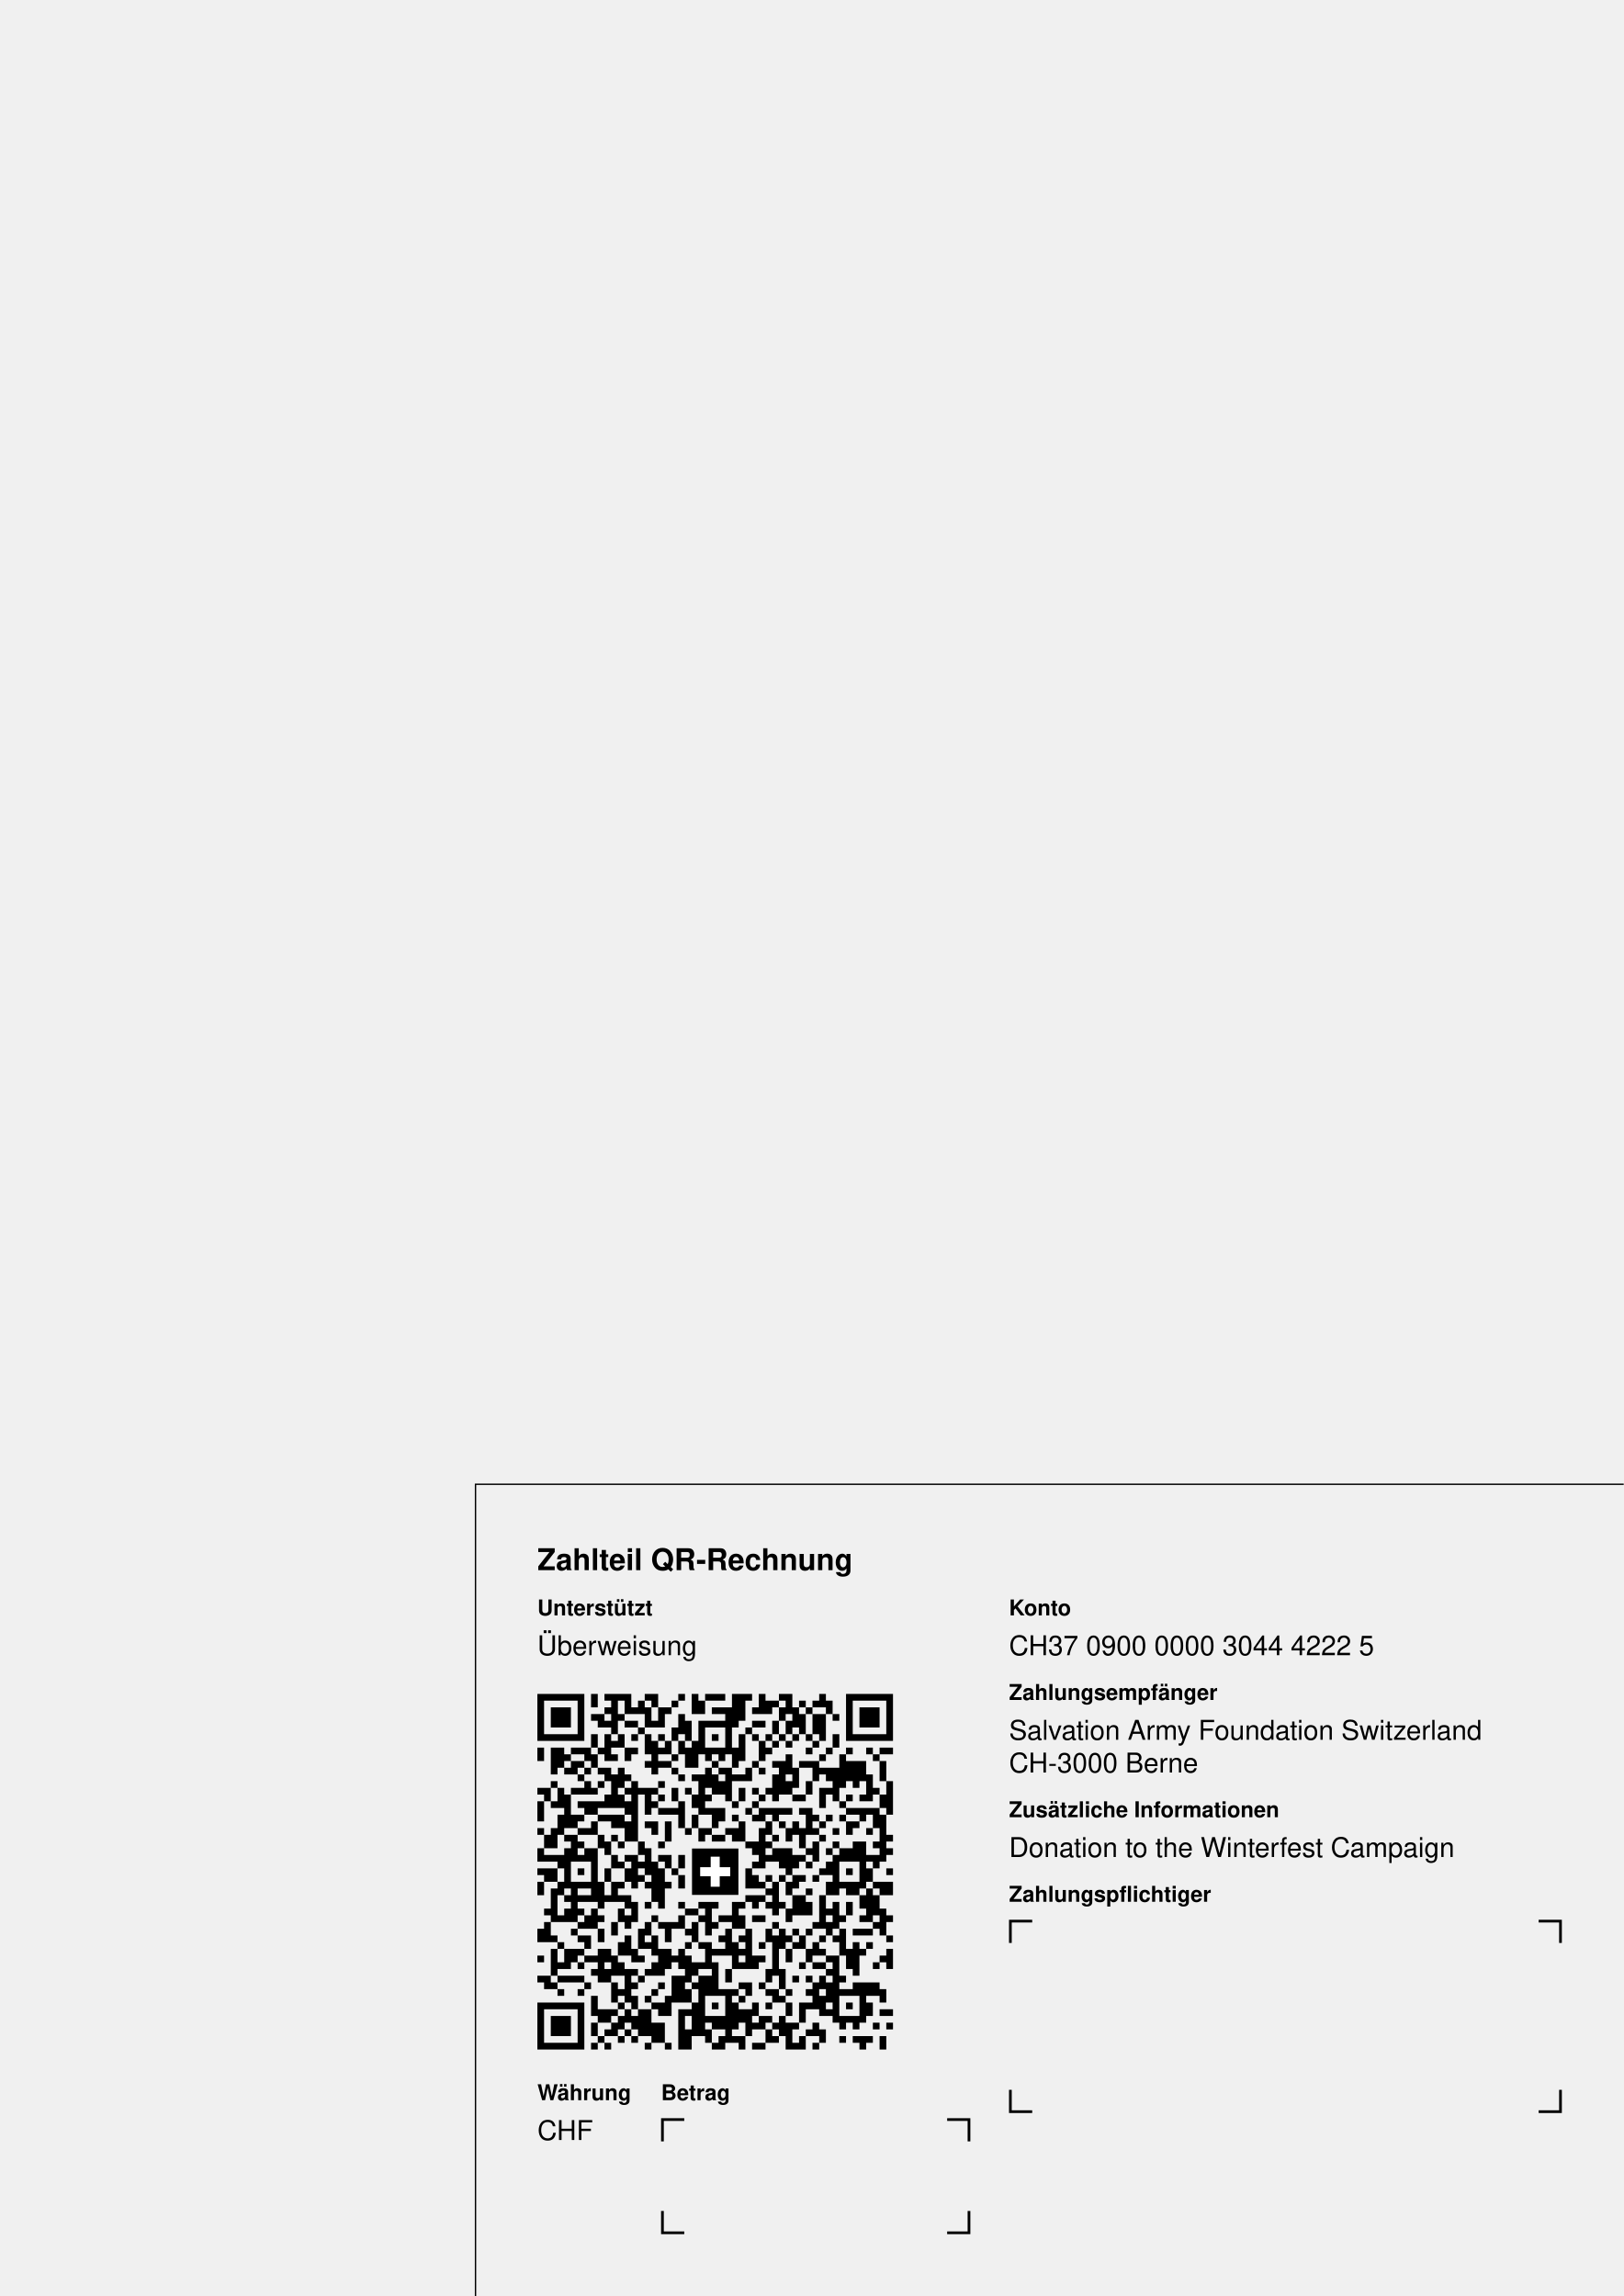
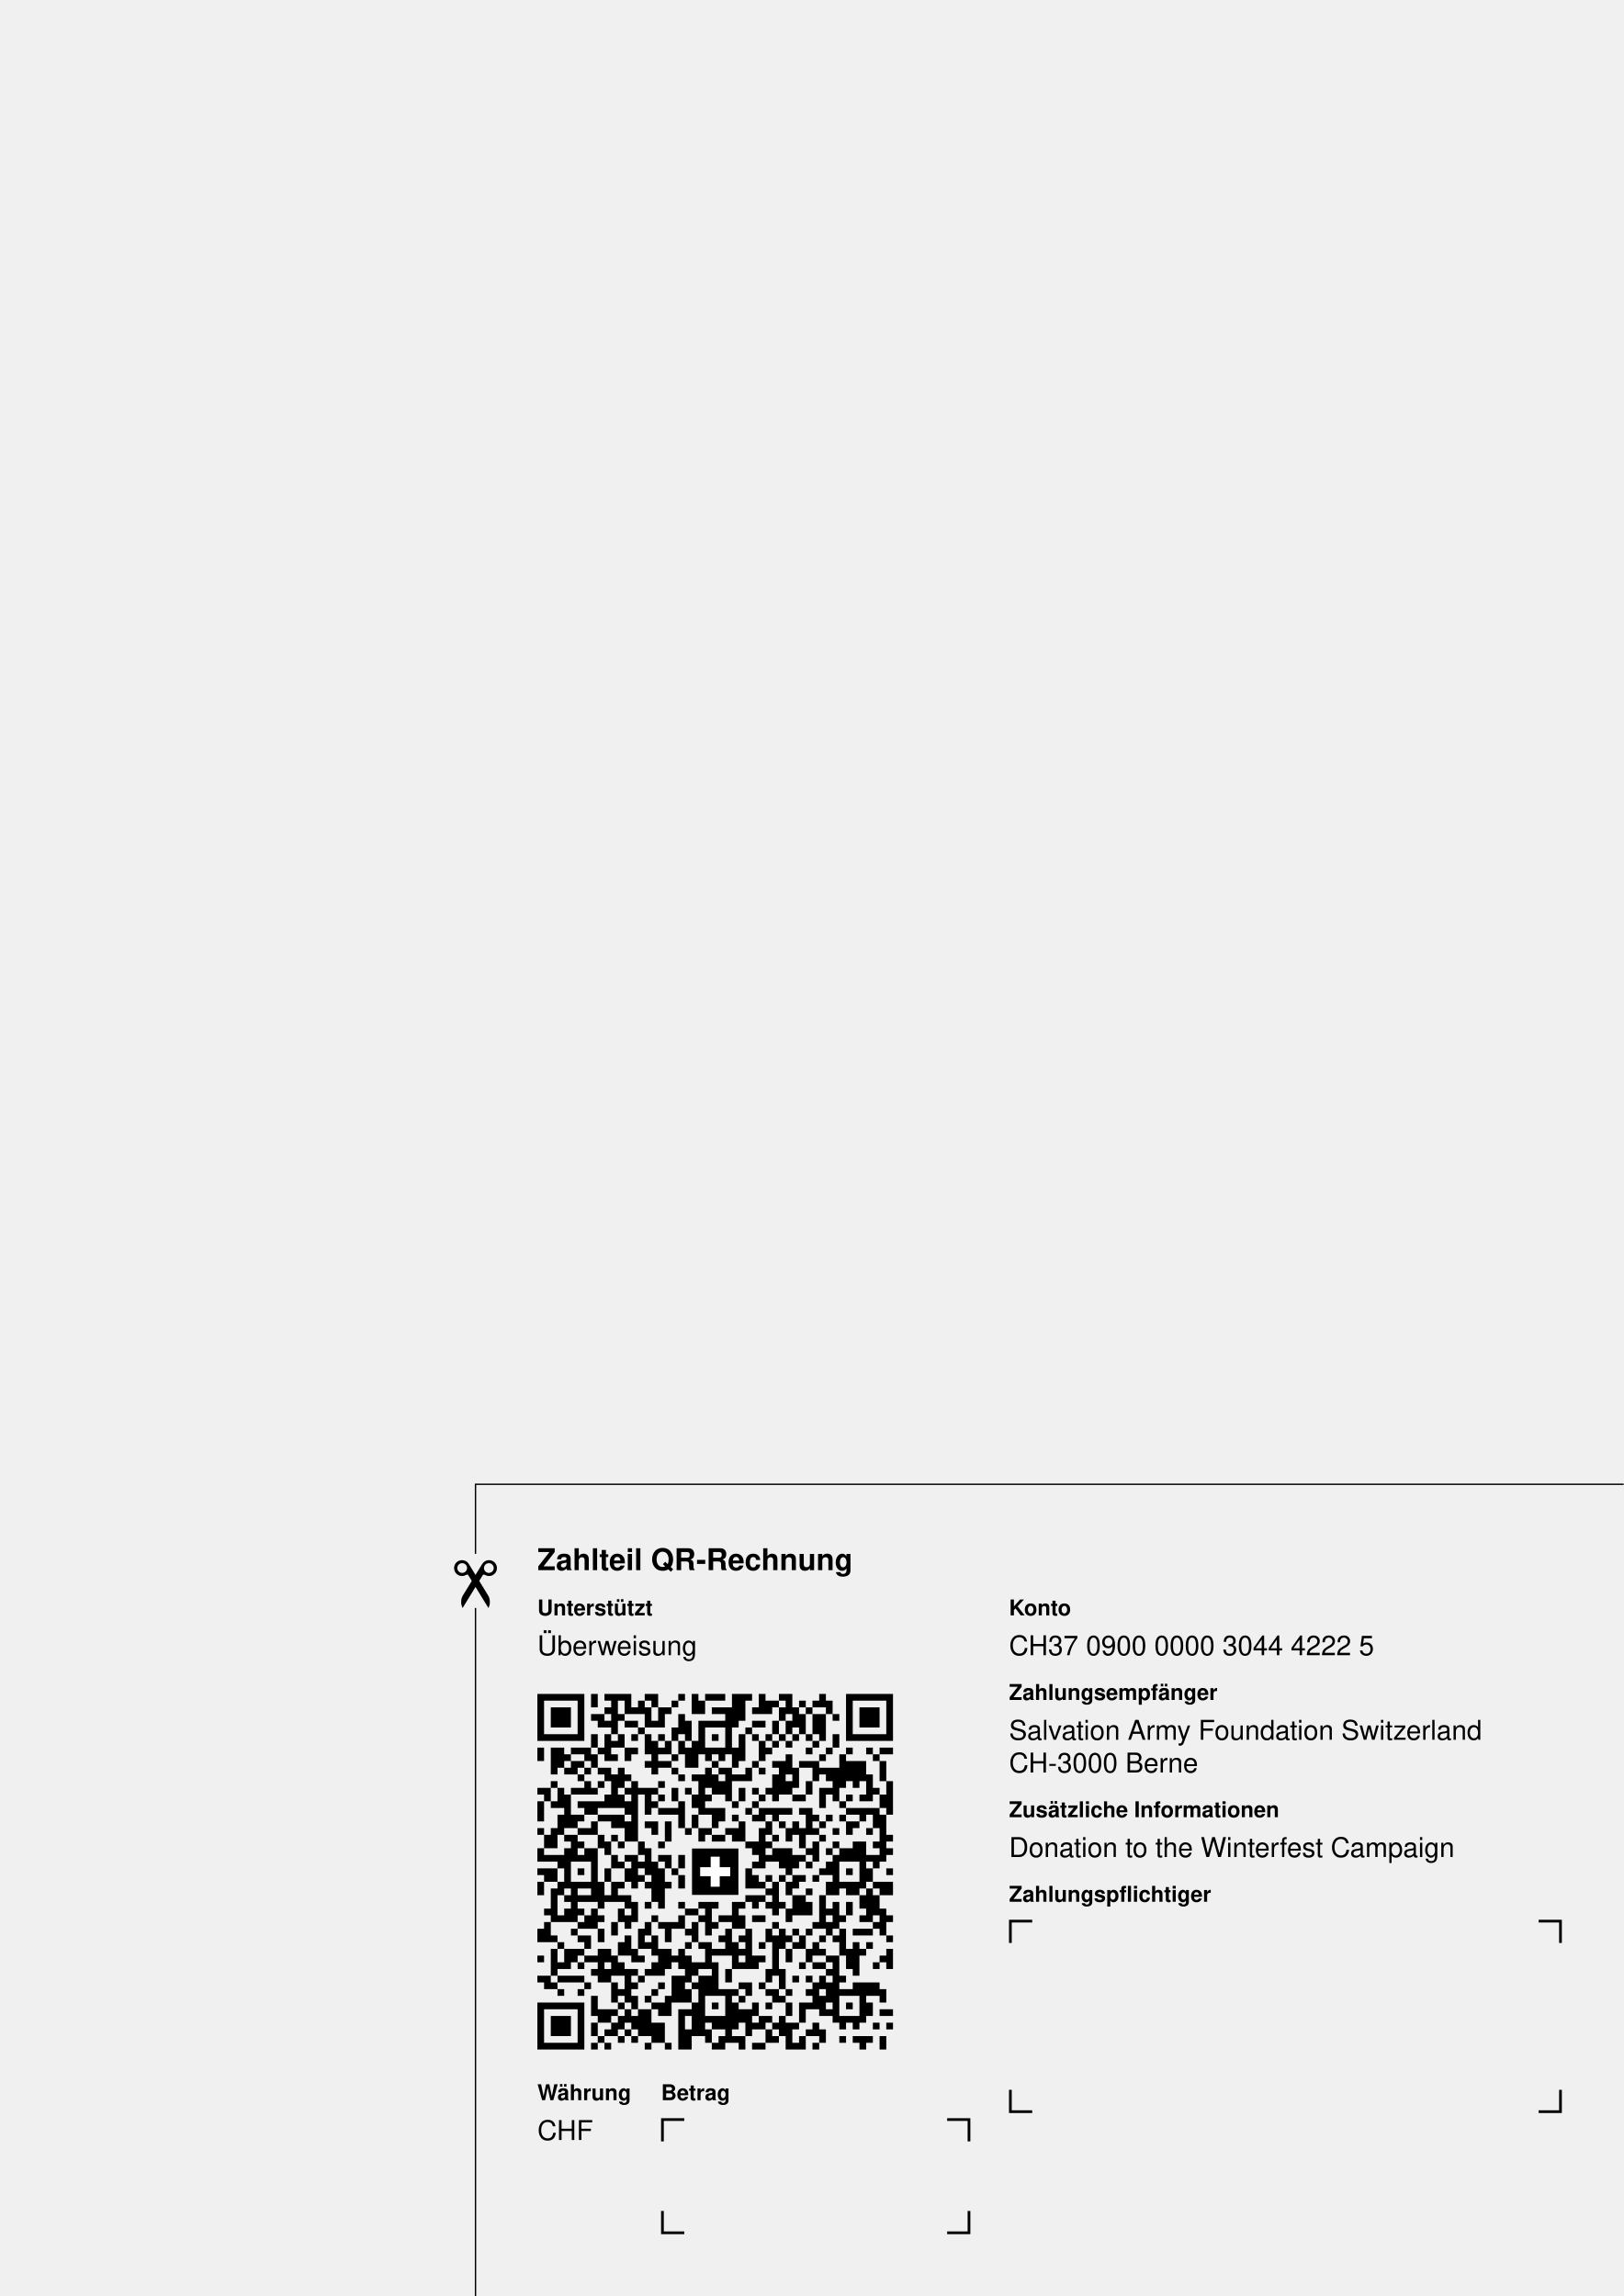
<svg xmlns="http://www.w3.org/2000/svg" width="210mm" height="297mm" version="1.1" viewBox="0 0 595.276 841.89">
  <g font-family="Helvetica,Arial" transform="translate(0 841.89)">
    <g transform="translate(174.331 -0)">
-       <path d="M0,-0l0,-297.638l420.945,0" stroke="#000000" stroke-width="0.5" fill="none" />
+       <path d="M0,-0l0,-252.283m0,-19.843l0,-25.512l420.945,0" stroke="#000000" stroke-width="0.5" fill="none" />
+     </g>
+     <g transform="translate(168.038 -252.283) scale(0.013)">
+       <path d="M131.754,-359.388c-33.041,54.539,-52.384,110.154,-52.384,192.144c0,62.702,15.27,120.654,41.122,167.596l567.598,-926.232c10.25,-16.724,34.279,-23.091,63.969,-5.805c33.06,19.242,71.495,30.268,112.507,30.268 c123.676,0,223.937,-100.261,223.937,-223.937c0,-123.676,-100.261,-223.937,-223.937,-223.937c-76.348,0,-143.773,38.208,-184.195,96.548l-548.617,893.353zm728.561,-904.861c75.929,0,137.48,61.551,137.48,137.48 c0,75.929,-61.551,137.48,-137.48,137.48c-75.929,0,-137.48,-61.551,-137.48,-137.48c0,-75.929,61.551,-137.48,137.48,-137.48z" fill="#000000" />
+     </g>
+     <g transform="translate(180.624 -252.283) scale(-0.013 0.013)">
+       <path d="M131.754,-359.388c-33.041,54.539,-52.384,110.154,-52.384,192.144c0,62.702,15.27,120.654,41.122,167.596l567.598,-926.232c10.25,-16.724,34.279,-23.091,63.969,-5.805c33.06,19.242,71.495,30.268,112.507,30.268 c123.676,0,223.937,-100.261,223.937,-223.937c0,-123.676,-100.261,-223.937,-223.937,-223.937c-76.348,0,-143.773,38.208,-184.195,96.548l-548.617,893.353zm728.561,-904.861c75.929,0,137.48,61.551,137.48,137.48 c0,75.929,-61.551,137.48,-137.48,137.48c-75.929,0,-137.48,-61.551,-137.48,-137.48c0,-75.929,61.551,-137.48,137.48,-137.48z" fill="#000000" />
    </g>
    <g transform="translate(197.008 -0)">
      <text x="0" y="-266.161" font-size="11" font-weight="bold">Zahlteil QR-Rechnung</text>
      <text x="0" y="-249.561" font-size="8" font-weight="bold">Unterstützt</text>
      <text x="0" y="-234.961" font-size="10">Überweisung</text>
      <text x="0" y="-71.797" font-size="8" font-weight="bold">Währung</text>
      <text x="0" y="-57.197" font-size="10">CHF</text>
    </g>
    <g transform="translate(242.362 -0)">
      <text x="0" y="-71.797" font-size="8" font-weight="bold">Betrag</text>
      <path d="M0.5,-31.181l0,8.004l8.004,0m96.378,0l8.004,0l0,-8.004m0,-25.512l0,-8.004l-8.004,0m-96.378,0l-8.004,0l0,8.004" stroke="#000000" fill="none" />
    </g>
    <g transform="translate(197.008 -90.382) scale(2.46)">
      <path d="M0,-53h7v1h-7zm8,0h1v2h-1zm2,0h4v1h-4zm6,0h2v1h-2zm5,0h1v1h-1zm2,0h1v3h-1z m2,0h3v1h-3zm4,0h2v4h-2zm2,0h1v1h-1zm2,0h1v3h-1zm3,0h2v1h-2zm6,0h1v2h-1z m4,0h7v1h-7zm-46,1h1v6h-1zm6,0h1v6h-1zm5,0h1v5h-1zm2,0h1v2h-1zm2,0h1v2h-1z m2,0h1v1h-1zm3,0h1v1h-1zm4,0h1v2h-1zm10,0h2v1h-2zm3,0h1v2h-1zm2,0h1v1h-1z m2,0h1v1h-1zm2,0h1v2h-1zm3,-0h1v6h-1zm6,0h1v6h-1zm-50,1h3v3h-3zm8,0h1v1h-1z m4,0h1v1h-1zm2,0h1v3h-1zm2,0h1v3h-1zm1,0h1v1h-1zm7,0h3v1h-3zm6,0h1v1h-1z m2,0h1v1h-1zm2,0h1v2h-1zm2,0h1v3h-1zm2,0h1v1h-1zm8,0h3v3h-3zm-40,1h2v1h-2z m4,0h1v1h-1zm9,-0h1v3h-1zm7,0h1v6h-1zm11,-0h1v3h-1zm2,0h2v3h-2zm3,0h1v1h-1z m-35,1h2v1h-2zm4,0h2v1h-2zm4,0h1v1h-1zm5,-0h1v3h-1zm2,0h1v5h-1zm1,0h3v1h-3z m4,0h1v1h-1zm3,0h2v1h-2zm3,-0h1v2h-1zm2,0h1v2h-1zm-22,1h1v1h-1zm5,0h1v2h-1z m11,0h1v1h-1zm-30,1h5v1h-5zm7,0h1v2h-1zm2,0h1v4h-1zm2,0h1v2h-1zm2,-0h1v1h-1z m2,0h1v3h-1zm2,-0h1v1h-1zm8,0h1v1h-1zm4,0h1v4h-1zm2,-0h1v1h-1zm2,0h1v1h-1z m2,0h1v1h-1zm2,0h1v1h-1zm2,0h1v1h-1zm2,0h1v1h-1zm2,0h1v2h-1zm3,-0h5v1h-5z m-36,1h1v1h-1zm6,0h1v5h-1zm2,0h1v2h-1zm2,0h1v2h-1zm2,0h1v4h-1zm10,0h1v3h-1z m2,0h1v1h-1zm2,0h1v1h-1zm4,0h1v1h-1zm-41,1h1v2h-1zm2,0h2v3h-2zm3,0h3v1h-3z m4,0h1v1h-1zm4,0h2v1h-2zm5,0h1v1h-1zm4,0h1v3h-1zm3,0h3v1h-3zm4,0h1v3h-1z m5,0h1v1h-1zm6,0h1v1h-1zm3,0h1v1h-1zm3,0h1v1h-1zm3,0h1v1h-1zm2,0h2v1h-2z m-47,1h1v1h-1zm3,0h2v1h-2zm4,0h1v1h-1zm2,0h1v1h-1zm7,0h1v1h-1zm5,0h1v1h-1z m2,0h1v1h-1zm10,0h1v3h-1zm5,0h1v1h-1zm3,-0h1v5h-1zm5,0h1v1h-1zm-45,1h2v1h-2z m3,0h1v1h-1zm8,0h1v1h-1zm2,0h2v1h-2zm8,0h1v1h-1zm6,0h1v1h-1zm3,0h2v1h-2z m4,0h3v1h-3zm7,-0h3v3h-3zm5,0h1v3h-1zm-49,1h1v1h-1zm2,0h2v1h-2zm3,0h1v1h-1z m2,0h2v1h-2zm3,-0h1v3h-1zm8,0h1v1h-1zm5,-0h1v3h-1zm2,0h2v1h-2zm4,-0h1v2h-1z m2,0h1v1h-1zm3,-0h1v4h-1zm2,0h1v3h-1zm3,0h4v1h-4zm-35,1h1v1h-1zm4,0h2v1h-2z m3,0h1v1h-1zm8,0h1v1h-1zm2,0h2v1h-2zm3,0h1v3h-1zm2,0h1v4h-1zm1,0h2v1h-2z m6,0h1v4h-1zm6,0h1v1h-1zm2,0h2v1h-2zm6,0h1v4h-1zm-47,1h1v1h-1zm5,0h1v2h-1z m2,0h1v1h-1zm2,0h1v4h-1zm3,0h1v9h-1zm4,0h1v1h-1zm6,0h1v5h-1zm3,0h1v2h-1z m10,0h1v2h-1zm3,0h1v2h-1zm4,0h1v3h-1zm3,0h1v1h-1zm5,0h1v5h-1zm-52,1h2v1h-2z m3,0h1v3h-1zm2,0h2v1h-2zm3,0h1v1h-1zm5,0h1v1h-1zm2,0h3v1h-3zm5,0h1v2h-1z m2,0h1v1h-1zm8,0h1v2h-1zm2,0h1v1h-1zm2,0h1v1h-1zm8,0h1v3h-1zm1,0h1v1h-1z m7,0h1v1h-1zm-49,1h1v1h-1zm3,0h1v5h-1zm6,0h1v2h-1zm2,0h1v2h-1zm4,0h1v3h-1z m2,0h1v1h-1zm5,0h1v2h-1zm2,0h1v1h-1zm8,0h1v1h-1zm5,0h2v1h-2zm8,0h1v1h-1z m2,0h1v1h-1zm3,0h1v2h-1zm-51,1h1v3h-1zm2,0h1v1h-1zm4,0h4v1h-4zm7,0h1v2h-1z m4,0h1v1h-1zm4,0h1v4h-1zm8,0h1v1h-1zm3,0h1v1h-1zm13,0h1v1h-1zm-38,1h2v1h-2z m11,0h3v1h-3zm7,0h3v1h-3zm6,0h1v1h-1zm2,0h5v1h-5zm6,0h2v1h-2zm7,0h5v1h-5z m-43,1h1v3h-1zm2,0h2v1h-2zm4,0h4v1h-4zm14,0h1v2h-1zm3,0h2v1h-2zm3,0h1v1h-1z m3,0h2v1h-2zm3,0h1v1h-1zm5,0h1v3h-1zm1,0h1v1h-1zm2,0h1v1h-1zm2,0h1v1h-1z m3,0h1v1h-1zm2,0h2v2h-2zm-45,1h1v1h-1zm3,0h1v2h-1zm3,0h3v1h-3zm5,0h2v1h-2z m3,0h1v3h-1zm7,0h1v1h-1zm4,0h1v3h-1zm4,0h1v2h-1zm2,0h1v1h-1zm2,0h1v2h-1z m4,0h1v1h-1zm4,0h2v1h-2zm-46,1h1v1h-1zm2,0h1v3h-1zm4,0h2v1h-2zm7,0h1v2h-1z m4,0h1v1h-1zm5,0h1v1h-1zm2,0h2v1h-2zm4,0h2v1h-2zm5,0h1v6h-1zm4,0h1v2h-1z m2,0h1v3h-1zm2,0h1v1h-1zm3,0h1v1h-1zm2,0h1v1h-1zm3,0h1v1h-1zm2,0h1v5h-1z m-50,1h1v2h-1zm3,0h2v1h-2zm5,0h1v2h-1zm2,0h1v1h-1zm13,0h1v1h-1zm2,0h2v1h-2z m3,0h1v1h-1zm6,0h1v1h-1zm7,0h1v1h-1zm10,0h1v1h-1zm-47,1h1v3h-1zm1,0h1v1h-1z m4,0h1v2h-1zm2,0h1v1h-1zm3,0h1v2h-1zm3,0h1v1h-1zm13,0h2v1h-2zm3,0h1v1h-1z m7,0h1v3h-1zm3,0h1v1h-1zm3,0h2v3h-2zm3,0h1v1h-1zm-50,1h1v2h-1zm4,0h1v6h-1z m3,0h2v2h-2zm9,0h1v4h-1zm16,0h1v1h-1zm3,0h3v2h-3zm5,0h1v1h-1zm3,0h1v1h-1z m2,0h2v2h-2zm7,0h1v1h-1zm-51,1h3v1h-3zm5,0h1v1h-1zm5,0h1v2h-1zm2,0h2v1h-2z m5,0h2v1h-2zm3,0h1v2h-1zm13,0h1v1h-1zm4,0h2v1h-2zm6,0h1v6h-1zm5,0h2v1h-2z m-46,1h1v1h-1zm5,0h1v6h-1zm4,0h1v1h-1zm2,0h1v4h-1zm1,0h1v1h-1zm2,0h1v6h-1z m2,0h1v1h-1zm13,0h1v1h-1zm4,0h3v1h-3zm4,0h1v1h-1zm3,0h1v2h-1zm5,0h1v4h-1z m2,0h1v1h-1zm-50,1h3v1h-3zm6,0h1v1h-1zm4,0h1v2h-1zm3,0h1v2h-1zm5,0h1v6h-1z m2,0h1v1h-1zm11,0h1v3h-1zm6,0h1v1h-1zm5,0h1v1h-1zm4,0h1v1h-1zm3,0h1v2h-1z m3,0h1v1h-1zm-51,1h2v1h-2zm14,0h1v1h-1zm6,0h1v2h-1zm11,0h1v2h-1zm2,0h1v1h-1z m2,0h1v1h-1zm2,0h2v1h-2zm3,0h1v1h-1zm-41,1h1v2h-1zm3,0h1v2h-1zm2,0h1v6h-1z m1,0h2v1h-2zm3,0h1v4h-1zm2,0h1v3h-1zm1,0h1v1h-1zm4,0h1v1h-1zm3,0h1v1h-1z m14,0h1v1h-1zm2,-0h1v5h-1zm2,0h2v1h-2zm6,-0h1v2h-1zm2,0h3v1h-3zm5,0h3v1h-3z m-48,1h1v5h-1zm32,0h1v1h-1zm3,0h1v1h-1zm3,0h1v1h-1zm6,0h2v1h-2zm3,0h1v5h-1z m2,0h2v1h-2zm-47,1h1v1h-1zm2,0h2v1h-2zm4,0h1v1h-1zm2,0h2v1h-2zm19,0h3v1h-3z m7,-0h2v3h-2zm4,0h1v5h-1zm6,0h1v2h-1zm2,-0h1v3h-1zm-37,1h2v1h-2zm3,0h1v1h-1z m5,0h1v1h-1zm3,0h3v1h-3zm5,-0h1v4h-1zm1,0h1v1h-1zm2,0h1v1h-1zm2,0h1v1h-1z m2,0h1v1h-1zm4,-0h1v2h-1zm4,0h1v4h-1zm2,0h1v2h-1zm-45,1h1v1h-1zm3,0h1v2h-1z m2,0h1v1h-1zm2,0h1v3h-1zm4,0h1v2h-1zm2,0h1v2h-1zm8,0h2v1h-2zm3,0h1v4h-1z m12,0h1v2h-1zm6,0h1v1h-1zm8,0h1v4h-1zm-48,1h1v1h-1zm4,0h1v2h-1zm2,0h1v1h-1z m4,0h1v2h-1zm4,0h1v1h-1zm4,0h1v2h-1zm3,0h1v1h-1zm3,0h2v1h-2zm3,0h1v2h-1z m2,0h2v1h-2zm13,0h1v1h-1zm3,0h1v1h-1zm4,0h1v1h-1zm-51,1h1v3h-1zm5,0h1v1h-1z m5,0h1v2h-1zm5,0h1v2h-1zm2,0h3v1h-3zm5,0h1v3h-1zm3,0h1v1h-1zm9,0h1v1h-1z m6,0h1v1h-1zm2,0h1v2h-1zm7,0h1v1h-1zm-50,1h1v2h-1zm5,0h1v1h-1zm4,0h1v2h-1z m6,0h1v3h-1zm4,0h1v2h-1zm3,0h1v1h-1zm6,0h1v4h-1zm3,0h1v6h-1zm3,-0h1v2h-1z m2,0h1v3h-1zm2,0h1v1h-1zm2,0h1v1h-1zm5,0h1v4h-1zm2,0h3v1h-3zm-45,1h1v1h-1z m4,0h2v1h-2zm7,0h1v3h-1zm4,0h1v3h-1zm10,0h1v1h-1zm3,0h1v1h-1zm5,0h1v6h-1z m2,0h1v1h-1zm2,0h1v2h-1zm3,0h1v1h-1zm2,0h1v1h-1zm8,0h1v1h-1zm-49,1h1v1h-1z m4,0h1v1h-1zm5,0h1v2h-1zm4,0h1v1h-1zm6,0h1v1h-1zm2,0h2v1h-2zm5,0h1v4h-1z m4,0h1v1h-1zm5,0h1v1h-1zm3,0h1v2h-1zm6,0h1v5h-1zm2,0h1v1h-1zm-47,1h1v4h-1z m2,0h2v2h-2zm2,0h1v1h-1zm3,0h1v5h-1zm1,0h1v2h-1zm4,0h1v2h-1zm4,0h2v3h-2z m3,0h1v3h-1zm4,0h3v1h-3zm5,0h1v1h-1zm7,0h1v2h-1zm3,0h1v2h-1zm2,0h1v1h-1z m4,0h1v3h-1zm2,0h1v1h-1zm4,0h1v3h-1zm-52,1h1v1h-1zm7,0h2v1h-2zm4,0h1v3h-1z m4,0h1v1h-1zm5,0h1v1h-1zm2,0h1v4h-1zm3,0h1v2h-1zm7,0h2v1h-2zm11,0h2v1h-2z m8,0h1v1h-1zm-48,1h2v1h-2zm3,0h1v1h-1zm6,0h1v2h-1zm5,0h1v2h-1zm6,0h2v1h-2z m3,0h1v5h-1zm4,0h1v1h-1zm2,0h1v1h-1zm7,0h1v1h-1zm2,0h2v1h-2zm3,0h1v9h-1z m6,0h1v1h-1zm-42,1h1v1h-1zm2,-0h1v2h-1zm3,0h1v5h-1zm1,0h1v1h-1zm2,0h1v1h-1z m2,0h1v1h-1zm5,0h1v1h-1zm5,-0h1v2h-1zm6,0h1v2h-1zm2,0h1v3h-1zm7,0h1v1h-1z m-43,1h2v1h-2zm3,0h4v1h-4zm12,0h1v1h-1zm5,0h2v4h-2zm4,-0h1v9h-1zm1,0h1v3h-1z m13,-0h1v1h-1zm2,0h1v1h-1zm2,0h1v2h-1zm3,0h1v1h-1zm-44,1h2v1h-2zm6,0h1v1h-1z m4,0h1v3h-1zm3,-0h1v1h-1zm4,0h1v1h-1zm5,0h1v1h-1zm7,0h2v1h-2zm3,0h1v1h-1z m8,0h1v4h-1zm2,0h1v3h-1zm4,-0h4v2h-4zm-44,1h1v1h-1zm3,0h1v1h-1zm6,0h1v1h-1z m5,0h1v1h-1zm5,0h1v2h-1zm5,0h3v1h-3zm4,0h1v1h-1zm3,0h2v1h-2zm3,0h1v1h-1z m3,0h1v1h-1zm5,0h2v1h-2zm6,0h1v2h-1zm-43,1h1v3h-1zm6,0h1v2h-1zm2,0h1v1h-1z m3,0h1v3h-1zm9,0h1v7h-1zm2,0h1v1h-1zm5,0h2v1h-2zm7,0h1v3h-1zm6,0h1v4h-1z m-48,1h7v1h-7zm12,0h1v1h-1zm5,0h2v1h-2zm6,0h1v5h-1zm3,0h1v1h-1zm3,0h1v4h-1z m3,0h1v2h-1zm2,0h1v1h-1zm3,0h1v2h-1zm2,0h1v3h-1zm1,0h1v1h-1zm6,0h1v1h-1z m3,0h1v2h-1zm-49,1h1v6h-1zm6,0h1v6h-1zm3,0h2v2h-2zm2,-0h1v1h-1zm2,0h1v2h-1z m2,0h2v4h-2zm3,-0h1v1h-1zm3,0h1v6h-1zm1,-0h1v1h-1zm8,0h2v2h-2zm13,-0h1v1h-1z m8,0h2v1h-2zm-49,1h3v3h-3zm10,0h1v2h-1zm2,0h1v2h-1zm11,-0h3v1h-3zm8,0h2v1h-2z m3,0h1v3h-1zm9,-0h3v1h-3zm-37,1h1v2h-1zm3,0h1v2h-1zm6,0h2v3h-2zm9,0h2v1h-2z m5,0h3v1h-3zm4,0h1v1h-1zm2,0h1v4h-1zm1,0h1v1h-1zm3,0h1v2h-1zm4,0h1v1h-1z m2,0h1v1h-1zm3,0h1v1h-1zm2,0h1v1h-1zm-42,1h1v1h-1zm3,0h1v1h-1zm9,0h1v3h-1z m3,0h1v2h-1zm6,0h1v1h-1zm3,0h1v2h-1zm6,0h1v1h-1zm2,0h1v2h-1zm-33,1h1v1h-1z m3,0h1v1h-1zm2,0h1v1h-1zm13,0h1v2h-1zm2,0h2v1h-2zm6,0h1v1h-1zm4,0h1v2h-1z m6,0h1v1h-1zm2,0h3v1h-3zm4,0h1v2h-1zm-50,1h5v1h-5zm7,0h1v1h-1zm2,0h1v1h-1z m6,0h1v1h-1zm3,0h1v1h-1zm7,0h1v1h-1zm4,0h1v1h-1zm2,0h2v1h-2zm6,0h1v1h-1z m3,0h1v1h-1zm7,0h1v1h-1z" fill="#000000" />
    </g>
    <g transform="translate(197.008 -90.382)">
      <path d="M56.693,-73.701h17.008v17.008h-17.008z" fill="#000000" />
      <path d="M63.543,-70.709h3.307v11.024h-3.307zm-3.858,3.858h11.024v3.307h-11.024z" fill="#ffffff" />
    </g>
    <g transform="translate(369.921 -0)">
      <text x="0" y="-249.561" font-size="8" font-weight="bold">Konto</text>
      <text x="0" y="-234.961" font-size="10">CH37 0900 0000 3044 4222 5</text>
      <text x="0" y="-218.561" font-size="8" font-weight="bold">Zahlungsempfänger</text>
      <text x="0" y="-203.961" font-size="10">Salvation Army Foundation Switzerland</text>
      <text x="0" y="-191.961" font-size="10">CH-3000 Berne</text>
      <text x="0" y="-175.561" font-size="8" font-weight="bold">Zusätzliche Informationen</text>
      <text x="0" y="-160.961" font-size="10">Donation to the Winterfest Campaign</text>
      <text x="0" y="-144.561" font-size="8" font-weight="bold">Zahlungspflichtiger</text>
      <path d="M0.5,-75.598l0,8.004l8.004,0m185.669,0l8.004,0l0,-8.004m0,-53.858l0,-8.004l-8.004,0m-185.669,0l-8.004,0l0,8.004" stroke="#000000" fill="none" />
    </g>
  </g>
</svg>
